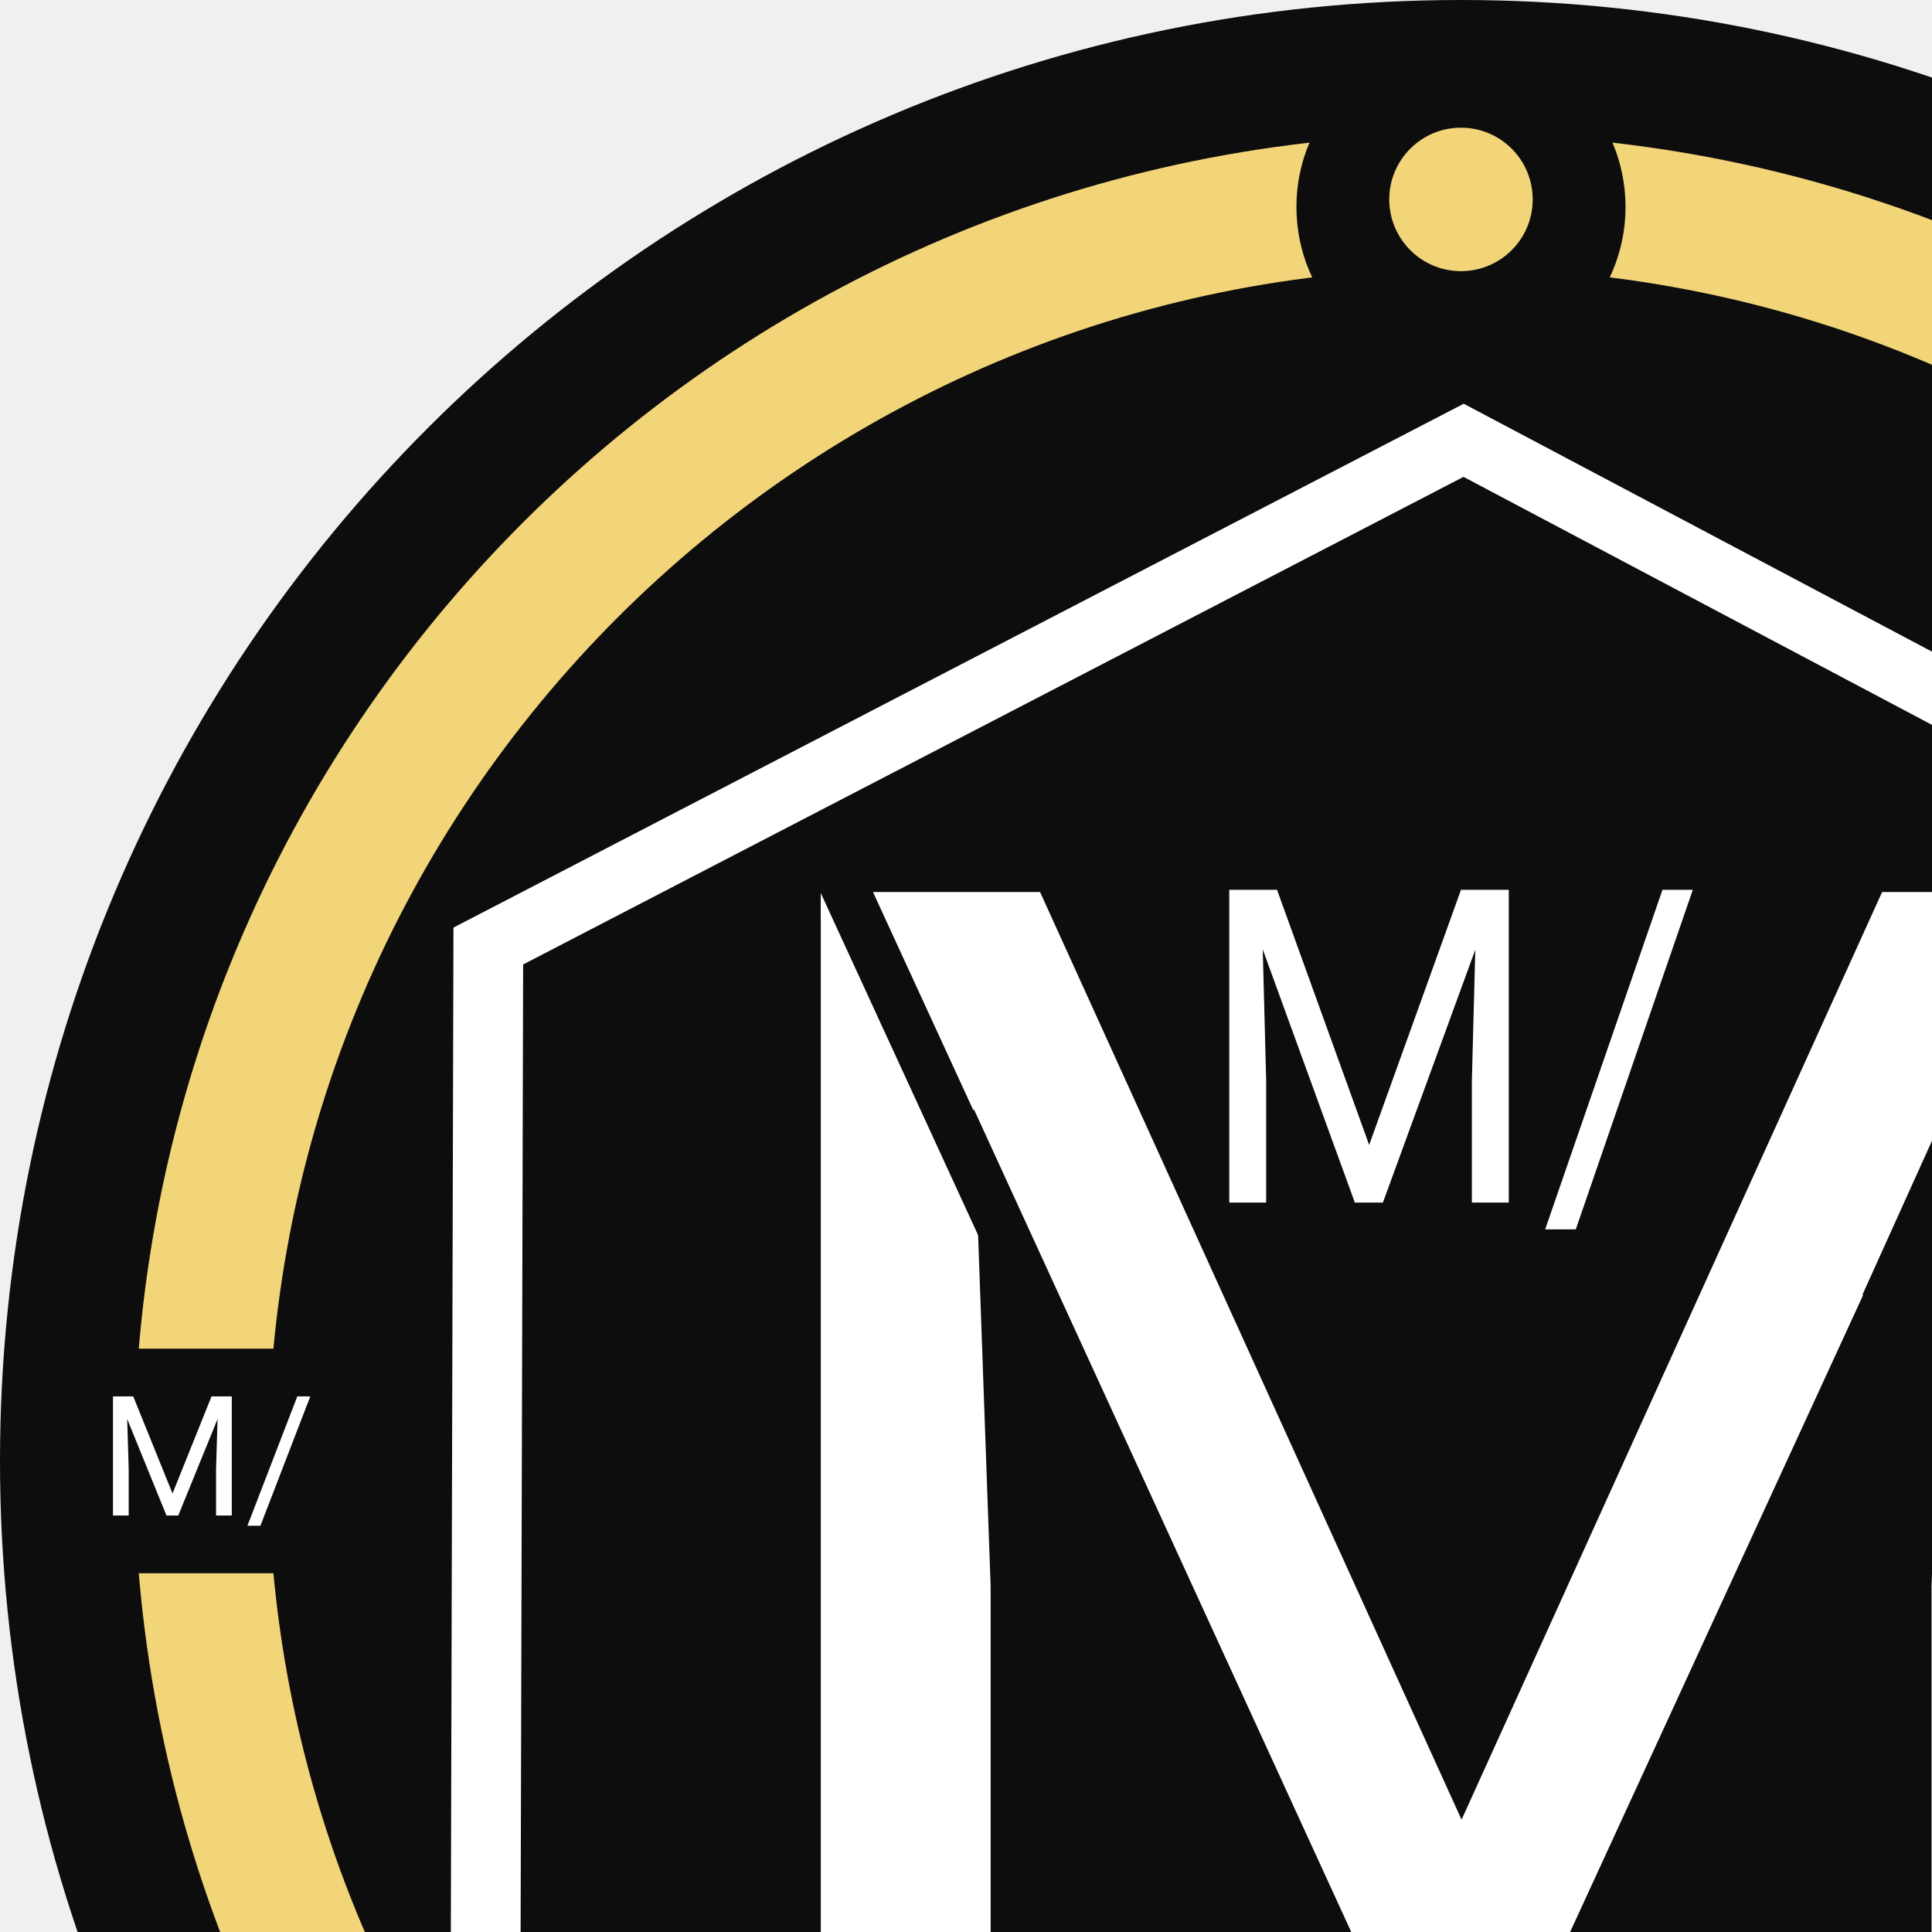
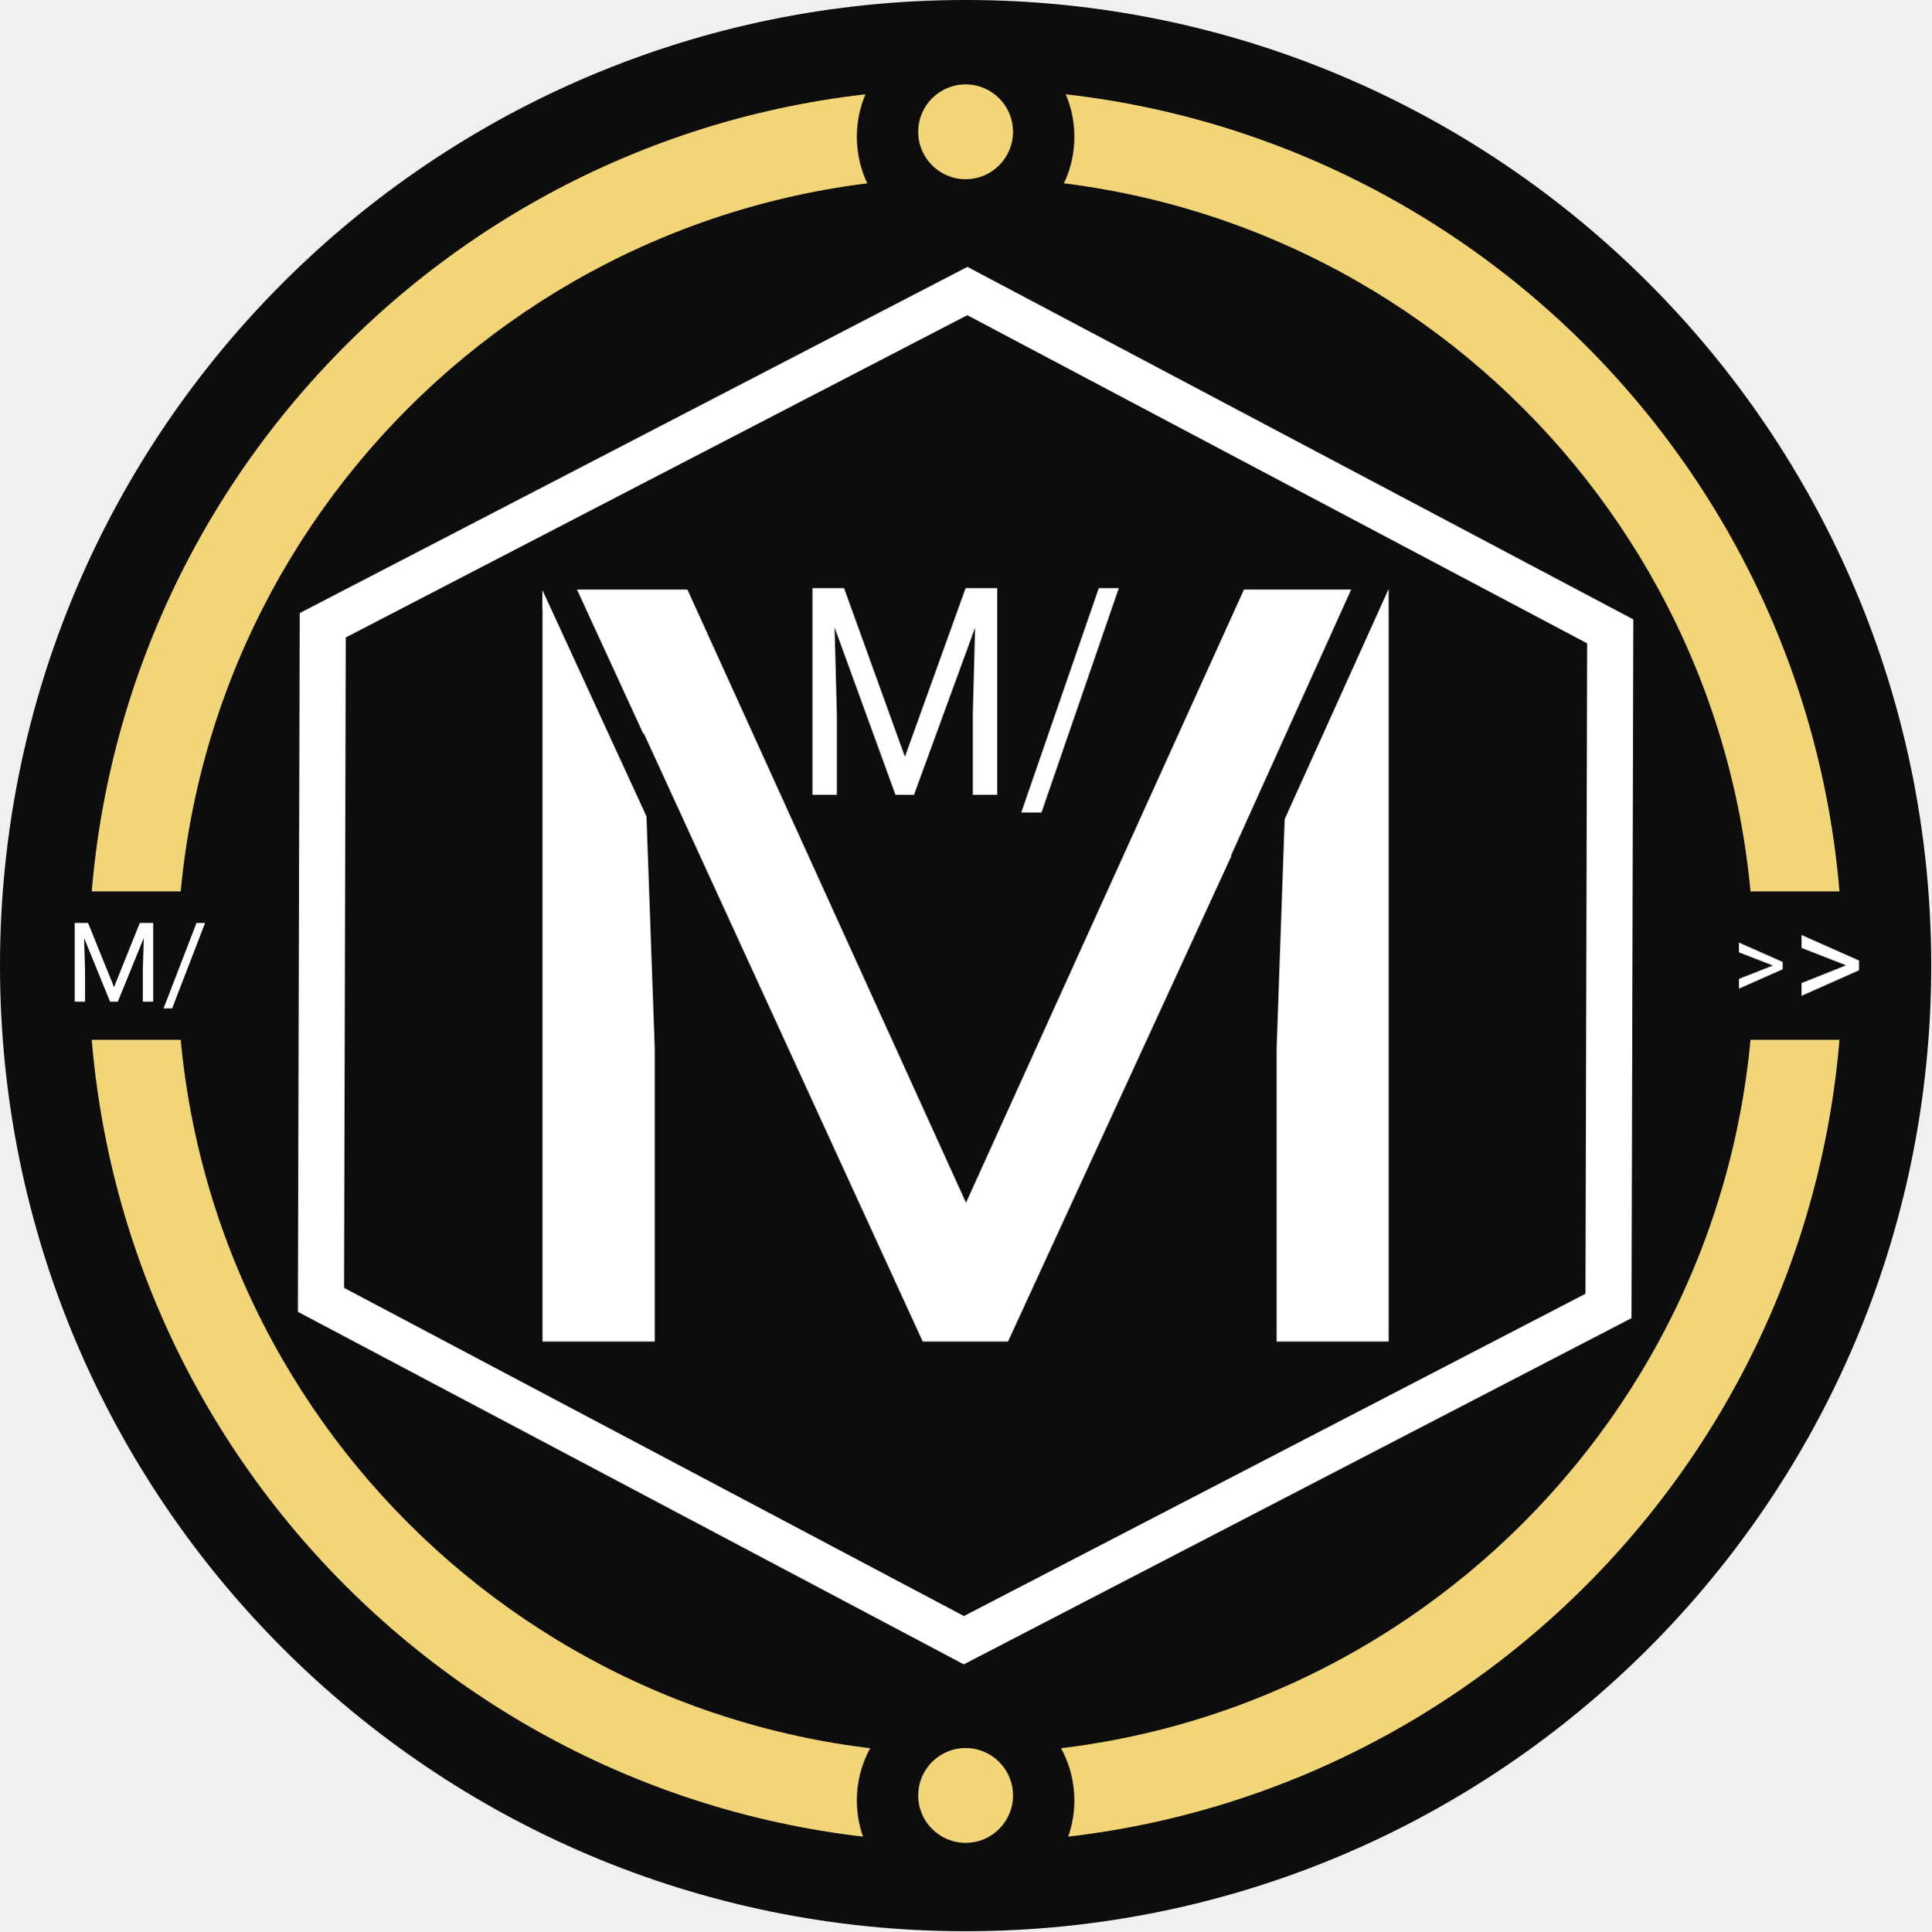
- <svg xmlns="http://www.w3.org/2000/svg" width="100%" height="auto" viewBox="0 0 100 100" preserveAspectRatio="xMidYMid meet" version="1.1" id="svg1">
+ <svg xmlns="http://www.w3.org/2000/svg" width="151.24mm" height="151.24mm" viewBox="0 0 151.24 151.24" version="1.1" id="svg1">
  <defs id="defs1" />
  <g id="layer1" transform="translate(-30.856,-49.31732)">
    <g id="g13">
      <circle style="fill:#0d0d0d;fill-opacity:1;stroke-width:0.349" id="path1" cx="106.476" cy="124.937" r="75.62" />
      <circle style="fill:#f2d479;fill-opacity:1;stroke-width:1.531" id="path2" cx="106.476" cy="124.937" r="68.679" />
      <circle style="fill:#0d0d0d;fill-opacity:1;stroke-width:0.282" id="path4" cx="106.476" cy="124.937" r="61.738" />
      <g id="g6">
        <circle style="fill:#0d0d0d;fill-opacity:1;stroke-width:0.514" id="path5" cx="106.476" cy="60.03" r="8.517" />
        <circle style="fill:#f2d479;fill-opacity:1;stroke-width:0.206" id="path6" cx="106.476" cy="59.639" r="3.713" />
      </g>
      <g id="g6-1" transform="translate(0,130.2852)">
        <circle style="fill:#0d0d0d;fill-opacity:1;stroke-width:0.514" id="path5-4" cx="106.476" cy="60.03" r="8.517" />
        <circle style="fill:#f2d479;fill-opacity:1;stroke-width:0.206" id="path6-0" cx="106.476" cy="59.639" r="3.713" />
      </g>
      <rect style="fill:#0d0d0d;fill-opacity:1;stroke-width:0.309" id="rect8" width="9.041" height="11.624" x="36.875" y="119.125" />
      <rect style="fill:#0d0d0d;fill-opacity:1;stroke-width:0.309" id="rect8-3" width="9.041" height="11.624" x="166.773" y="119.125" />
      <text xml:space="preserve" style="font-style:normal;font-variant:normal;font-weight:normal;font-stretch:normal;font-size:8.694px;font-family:Roboto;-inkscape-font-specification:Roboto;fill:#ffffff;fill-opacity:1;stroke-width:0.725" x="35.936" y="127.925" id="text8" transform="scale(1.001301,0.998701)">
        <tspan id="tspan8" style="font-style:normal;font-variant:normal;font-weight:normal;font-stretch:normal;font-family:Roboto;-inkscape-font-specification:Roboto;fill:#ffffff;fill-opacity:1;stroke-width:0.725" x="35.936" y="127.925">M/</tspan>
      </text>
      <path style="fill:#ffffff;fill-opacity:1;stroke-width:0.265" id="path9" d="M 101.776,126.316 63.397,146.812 26.458,123.822 27.898,80.336 66.278,59.841 103.217,82.831 Z" transform="matrix(-1.385241,0.03506328,-0.04261586,-1.257239,200.6945,252.5697)" />
      <path style="fill:#0d0d0d;fill-opacity:1;stroke-width:0.265" id="path9-1" d="M 101.776,126.316 63.397,146.812 26.458,123.822 27.898,80.336 66.278,59.841 103.217,82.831 Z" transform="matrix(-1.289439,0.03263835,-0.0396686,-1.17029,194.1784,243.7428)" />
      <text xml:space="preserve" style="font-style:normal;font-variant:normal;font-weight:normal;font-stretch:normal;font-size:8.179px;font-family:Roboto;-inkscape-font-specification:Roboto;fill:#ffffff;fill-opacity:1;stroke-width:0.682" x="166.507" y="127.523" id="text9">
        <tspan id="tspan9" style="fill:#ffffff;fill-opacity:1;stroke-width:0.682" x="166.507" y="127.523">&gt;</tspan>
      </text>
      <text xml:space="preserve" style="font-style:normal;font-variant:normal;font-weight:normal;font-stretch:normal;font-size:10.807px;font-family:Roboto;-inkscape-font-specification:Roboto;fill:#ffffff;fill-opacity:1;stroke-width:0.901" x="171.221" y="128.354" id="text9-1">
        <tspan id="tspan9-8" style="fill:#ffffff;fill-opacity:1;stroke-width:0.901" x="171.221" y="128.354">&gt;</tspan>
      </text>
      <text xml:space="preserve" style="font-style:normal;font-variant:normal;font-weight:normal;font-stretch:normal;font-size:88.076px;font-family:Roboto;-inkscape-font-specification:Roboto;fill:#ffffff;fill-opacity:1;stroke-width:7.34" x="61.698" y="164.172" id="text10" transform="scale(1.063447,0.9403384)">
        <tspan id="tspan10" style="stroke-width:7.34" x="61.698" y="164.172">M</tspan>
      </text>
      <text xml:space="preserve" style="font-style:normal;font-variant:normal;font-weight:normal;font-stretch:normal;font-size:21.571px;font-family:Roboto;-inkscape-font-specification:Roboto;fill:#ffffff;fill-opacity:1;stroke-width:1.798" x="97.915" y="105.731" id="text10-2" transform="scale(0.9477121,1.055173)">
        <tspan id="tspan10-5" style="stroke-width:1.798" x="97.915" y="105.731">M/</tspan>
      </text>
      <path style="fill:#ffffff;fill-opacity:1;stroke-width:0.265" d="m 81.282,106.9 -7.923,-11.37 -0.023,1.461 7.923,10.822 z" id="path10" />
      <path style="fill:#ffffff;fill-opacity:1;stroke-width:0.265" d="m 81.321,106.975 v 0" id="path13" />
      <text xml:space="preserve" style="font-style:normal;font-variant:normal;font-weight:normal;font-stretch:normal;font-size:32.358px;font-family:Roboto;-inkscape-font-specification:Roboto;fill:#0d0d0d;fill-opacity:1;stroke-width:2.696" x="22.665" y="142.431" id="text13" transform="matrix(0.955911,-0.433937,0.3980054,0.8654475,0,0)">
        <tspan id="tspan13" style="fill:#0d0d0d;fill-opacity:1;stroke-width:2.696" x="22.665" y="142.431">|</tspan>
      </text>
      <text xml:space="preserve" style="font-style:normal;font-variant:normal;font-weight:normal;font-stretch:normal;font-size:34.329px;font-family:Roboto;-inkscape-font-specification:Roboto;fill:#0d0d0d;fill-opacity:1;stroke-width:2.861" x="-159.713" y="-36.219" id="text13-2" transform="matrix(-0.9772218,-0.416954,0.3875114,-0.8579685,0,0)">
        <tspan id="tspan13-1" style="fill:#0d0d0d;fill-opacity:1;stroke-width:2.861" x="-159.713" y="-36.219">|</tspan>
      </text>
    </g>
  </g>
</svg>
